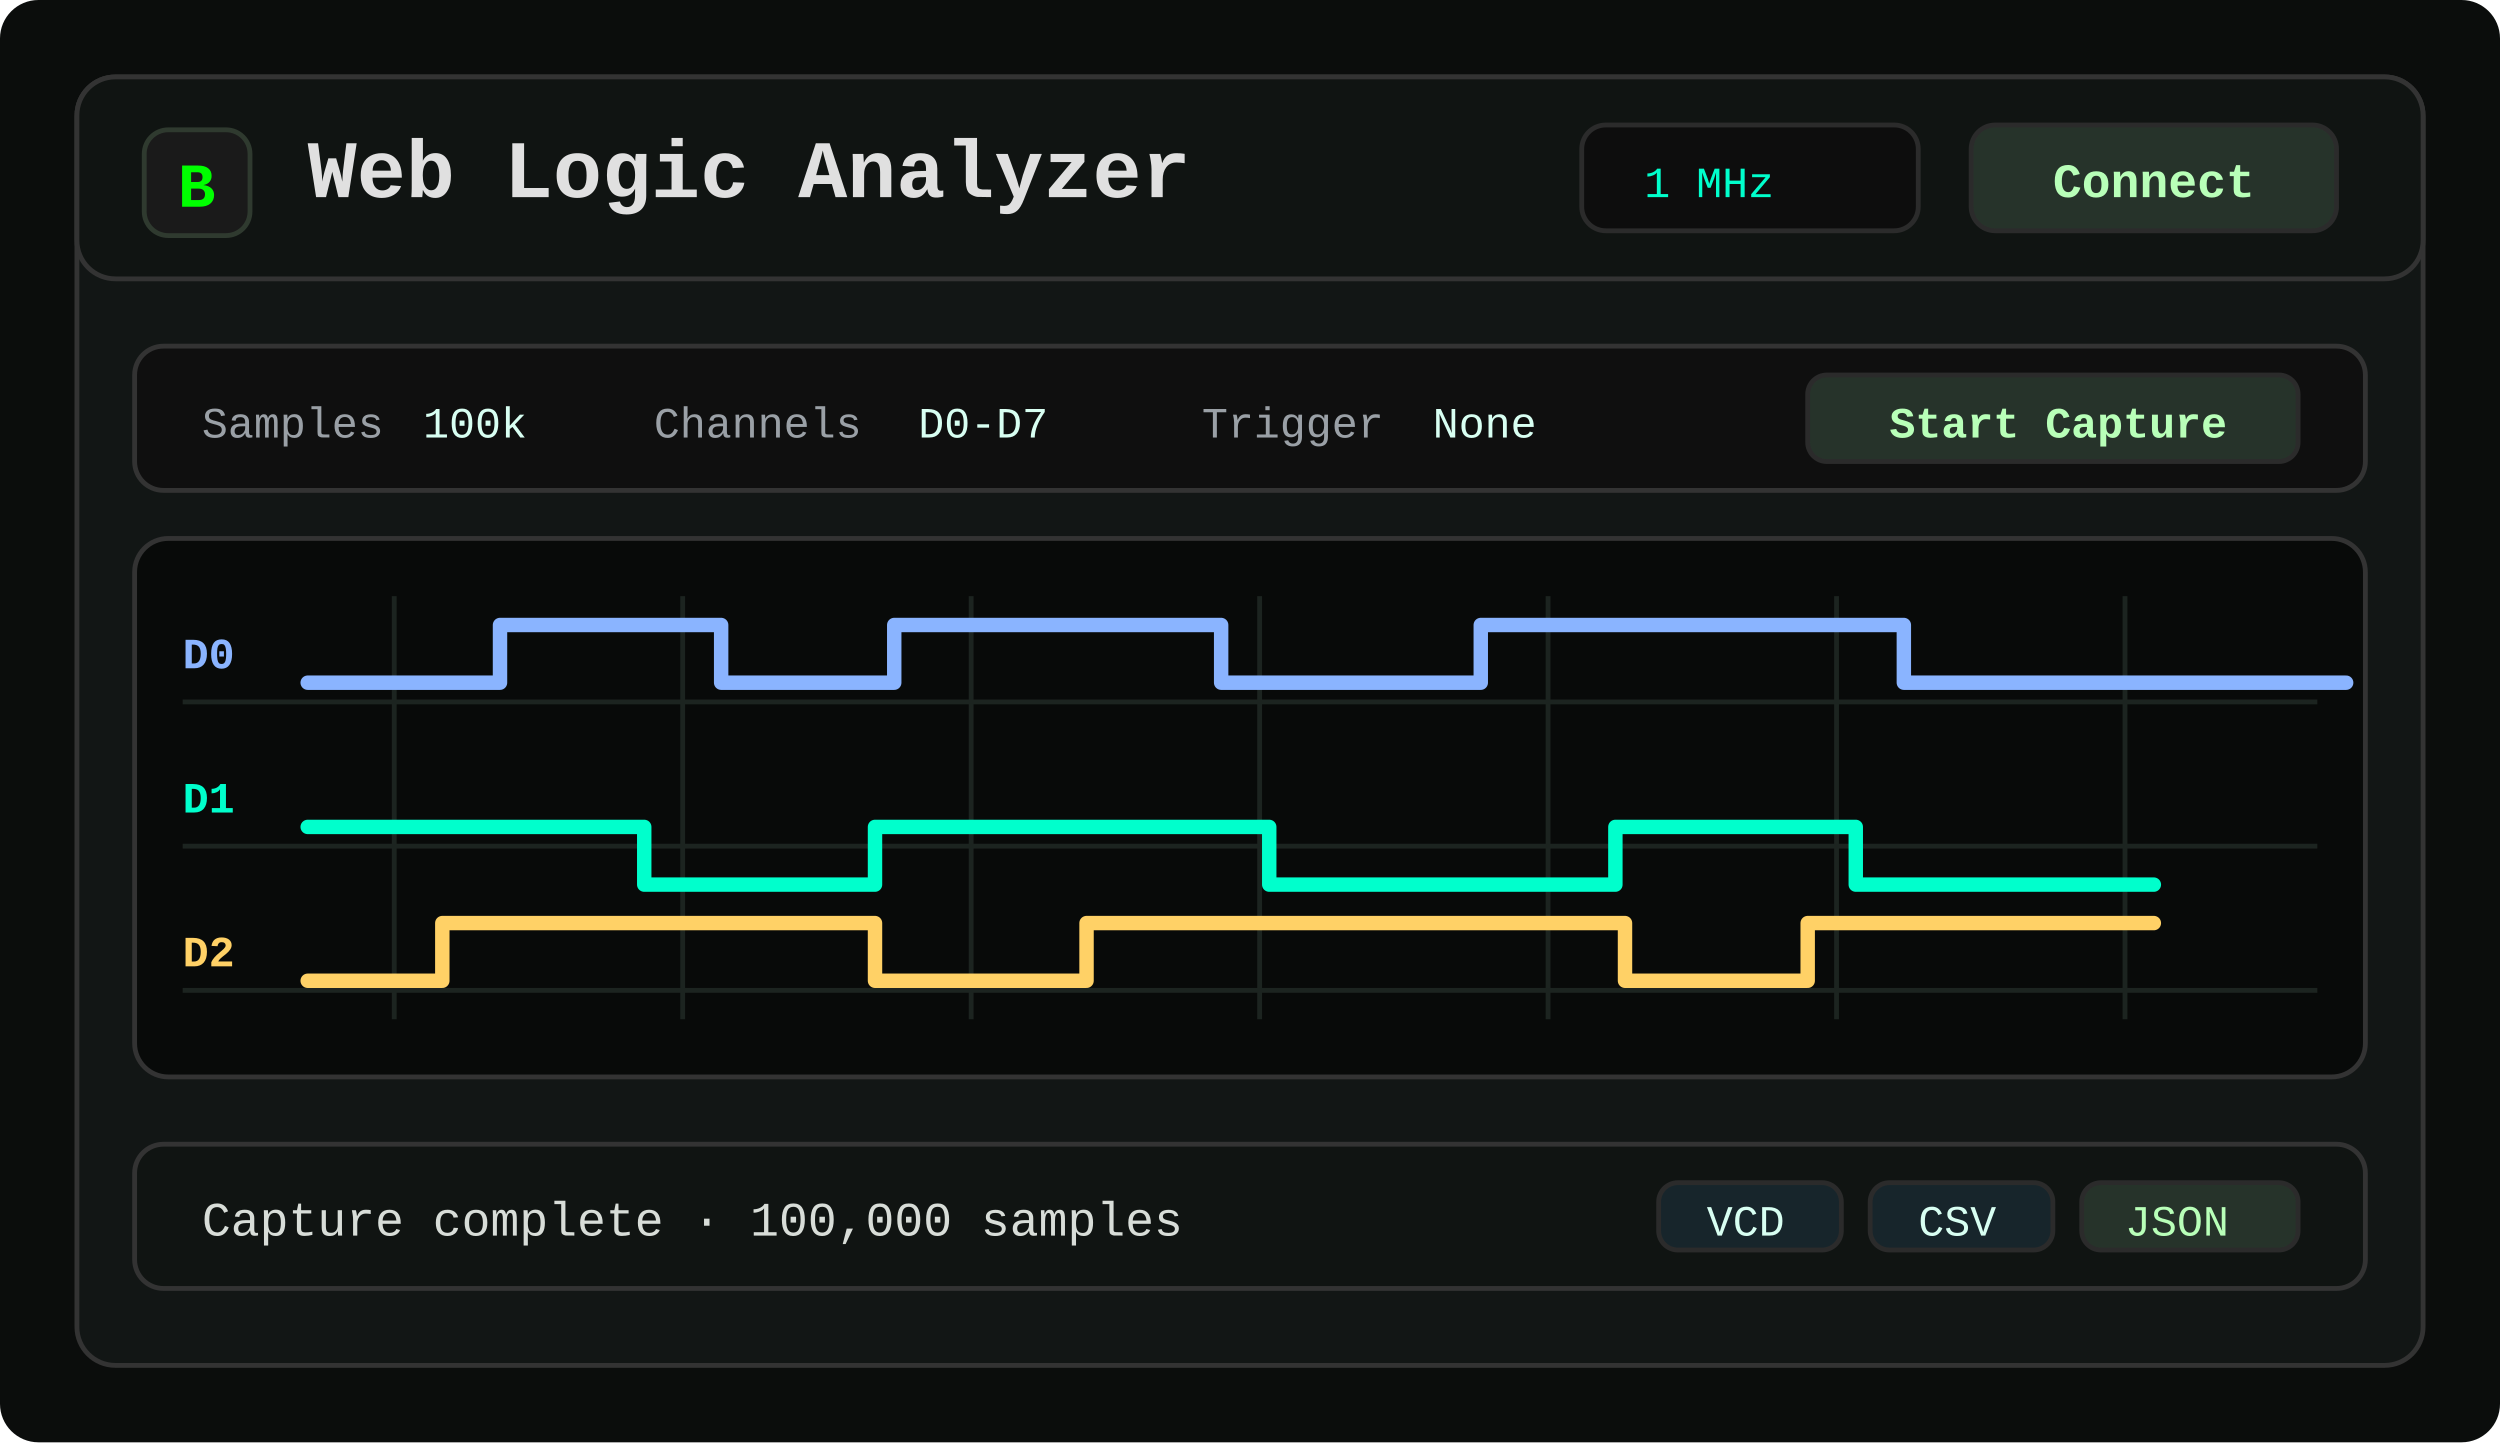
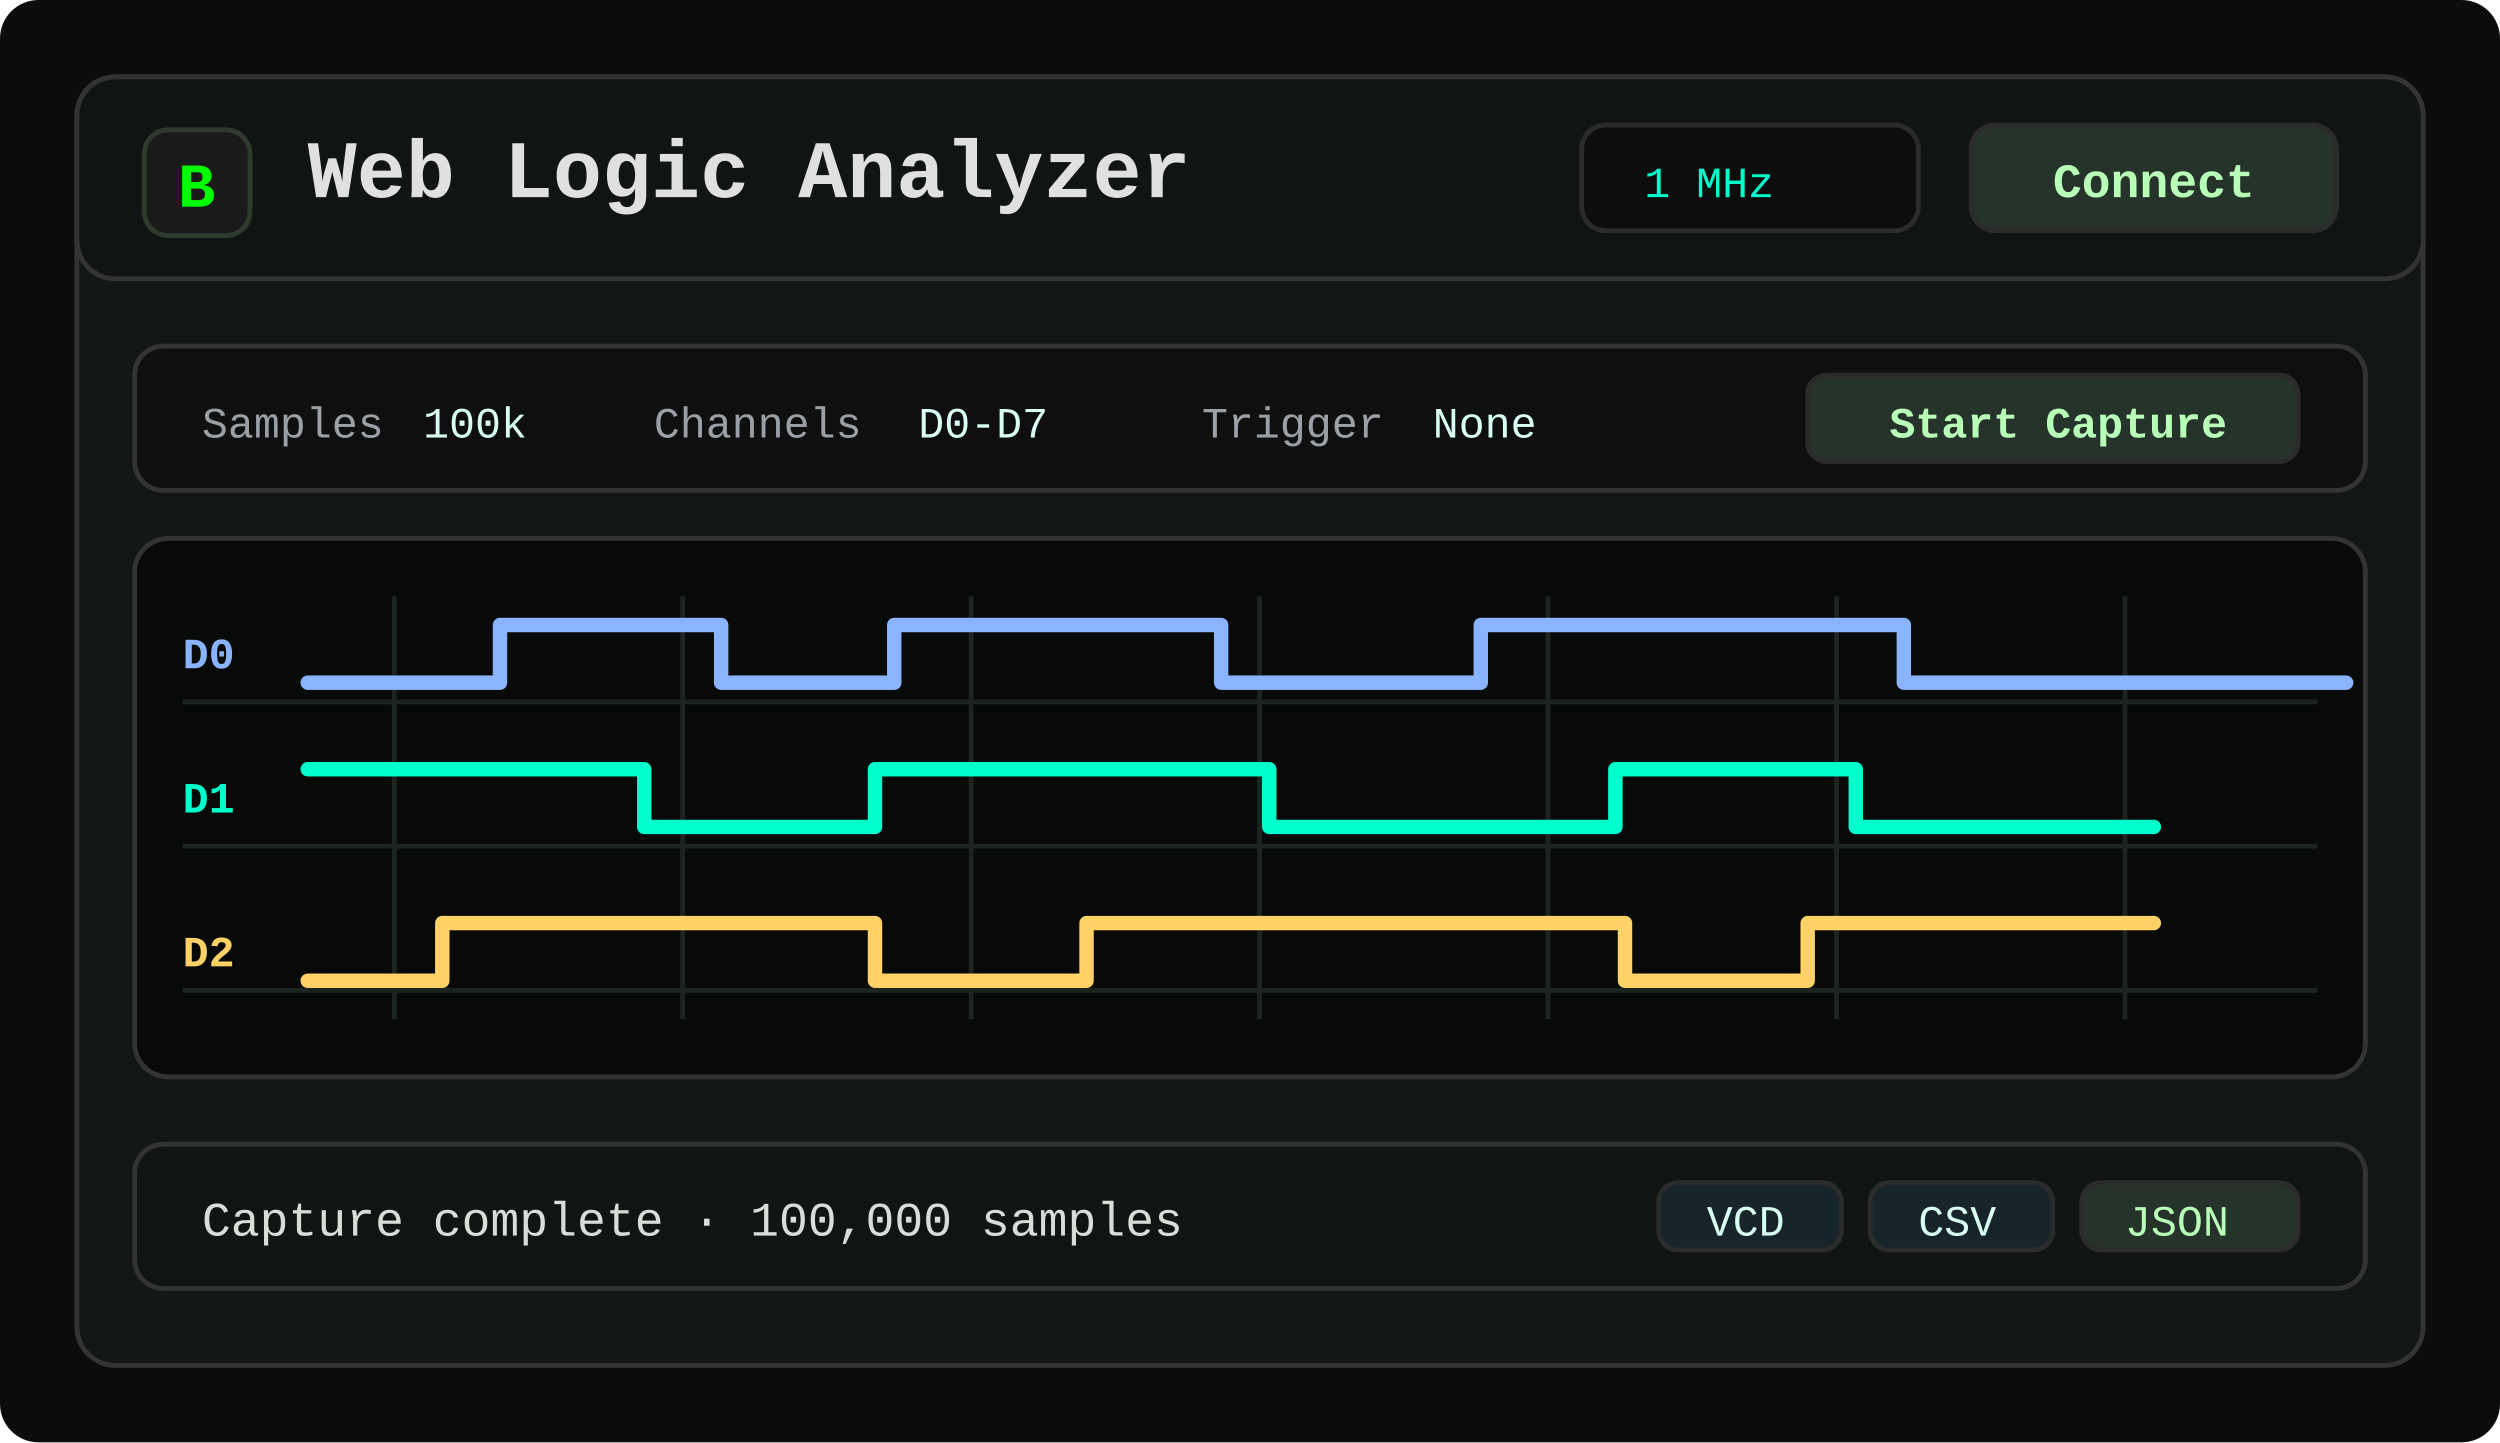
<svg xmlns="http://www.w3.org/2000/svg" width="520" height="300" viewBox="0 0 520 300" role="img" aria-labelledby="title desc">
  <rect width="520" height="300" rx="8" fill="#0b0d0c" />
  <rect x="16" y="16" width="488" height="268" rx="8" fill="#121615" stroke="#333" />
  <rect x="16" y="16" width="488" height="42" rx="8" fill="#101412" stroke="#333" />
  <rect x="30" y="27" width="22" height="22" rx="5" fill="#1a1a1a" stroke="#2f3a2f" />
  <text x="37" y="43" fill="#00ff00" font-family="Menlo, Courier New, monospace" font-size="13" font-weight="900">B</text>
  <text x="64" y="41" fill="#e0e0e0" font-family="Menlo, Courier New, monospace" font-size="17" font-weight="700">Web Logic Analyzer</text>
  <rect x="329" y="26" width="70" height="22" rx="5" fill="#0d0d0d" stroke="#2b2b2b" />
  <text x="342" y="41" fill="#00ffcc" font-family="Menlo, Courier New, monospace" font-size="9">1 MHz</text>
  <rect x="410" y="26" width="76" height="22" rx="5" fill="#26332a" stroke="#2b2b2b" />
  <text x="427" y="41" fill="#b8ffb8" font-family="Menlo, Courier New, monospace" font-size="10" font-weight="700">Connect</text>
  <rect x="28" y="72" width="464" height="30" rx="6" fill="#0f0f0f" stroke="#333" />
  <g font-family="Menlo, Courier New, monospace" font-size="9">
    <text x="42" y="91" fill="#9aa0a6">Samples</text>
    <text x="88" y="91" fill="#d8fff2">100k</text>
    <text x="136" y="91" fill="#9aa0a6">Channels</text>
    <text x="191" y="91" fill="#d8fff2">D0-D7</text>
    <text x="250" y="91" fill="#9aa0a6">Trigger</text>
    <text x="298" y="91" fill="#d8fff2">None</text>
  </g>
  <rect x="376" y="78" width="102" height="18" rx="4" fill="#26332a" stroke="#2b2b2b" />
  <text x="393" y="91" fill="#b8ffb8" font-family="Menlo, Courier New, monospace" font-size="9" font-weight="700">Start Capture</text>
  <rect x="28" y="112" width="464" height="112" rx="7" fill="#080a09" stroke="#333" />
  <g stroke="#1c2420" stroke-width="1">
    <path d="M82 124v88M142 124v88M202 124v88M262 124v88M322 124v88M382 124v88M442 124v88" />
    <path d="M38 146h444M38 176h444M38 206h444" />
  </g>
  <g font-family="Menlo, Courier New, monospace" font-size="9" font-weight="700">
    <text x="38" y="139" fill="#8ab4ff">D0</text>
    <text x="38" y="169" fill="#00ffcc">D1</text>
    <text x="38" y="201" fill="#ffd166">D2</text>
  </g>
  <g fill="none" stroke-linecap="round" stroke-linejoin="round" stroke-width="3">
    <path d="M64 142h40v-12h46v12h36v-12h68v12h54v-12h88v12h92" stroke="#8ab4ff" />
-     <path d="M64 172h70v12h48v-12h82v12h72v-12h50v12h62" stroke="#00ffcc" />
+     <path d="M64 160h70v12h48v-12h82v12h72v-12h50v12h62" stroke="#00ffcc" />
    <path d="M64 204h28v-12h90v12h44v-12h112v12h38v-12h72" stroke="#ffd166" />
  </g>
  <rect x="28" y="238" width="464" height="30" rx="6" fill="#101412" stroke="#333" />
  <text x="42" y="257" fill="#d8ddd8" font-family="Menlo, Courier New, monospace" font-size="10">Capture complete · 100,000 samples</text>
  <rect x="345" y="246" width="38" height="14" rx="4" fill="#17252b" stroke="#2b2b2b" />
  <text x="355" y="257" fill="#d8fff2" font-family="Menlo, Courier New, monospace" font-size="9">VCD</text>
  <rect x="389" y="246" width="38" height="14" rx="4" fill="#17252b" stroke="#2b2b2b" />
  <text x="399" y="257" fill="#d8fff2" font-family="Menlo, Courier New, monospace" font-size="9">CSV</text>
  <rect x="433" y="246" width="45" height="14" rx="4" fill="#26332a" stroke="#2b2b2b" />
  <text x="442" y="257" fill="#b8ffb8" font-family="Menlo, Courier New, monospace" font-size="9">JSON</text>
</svg>
